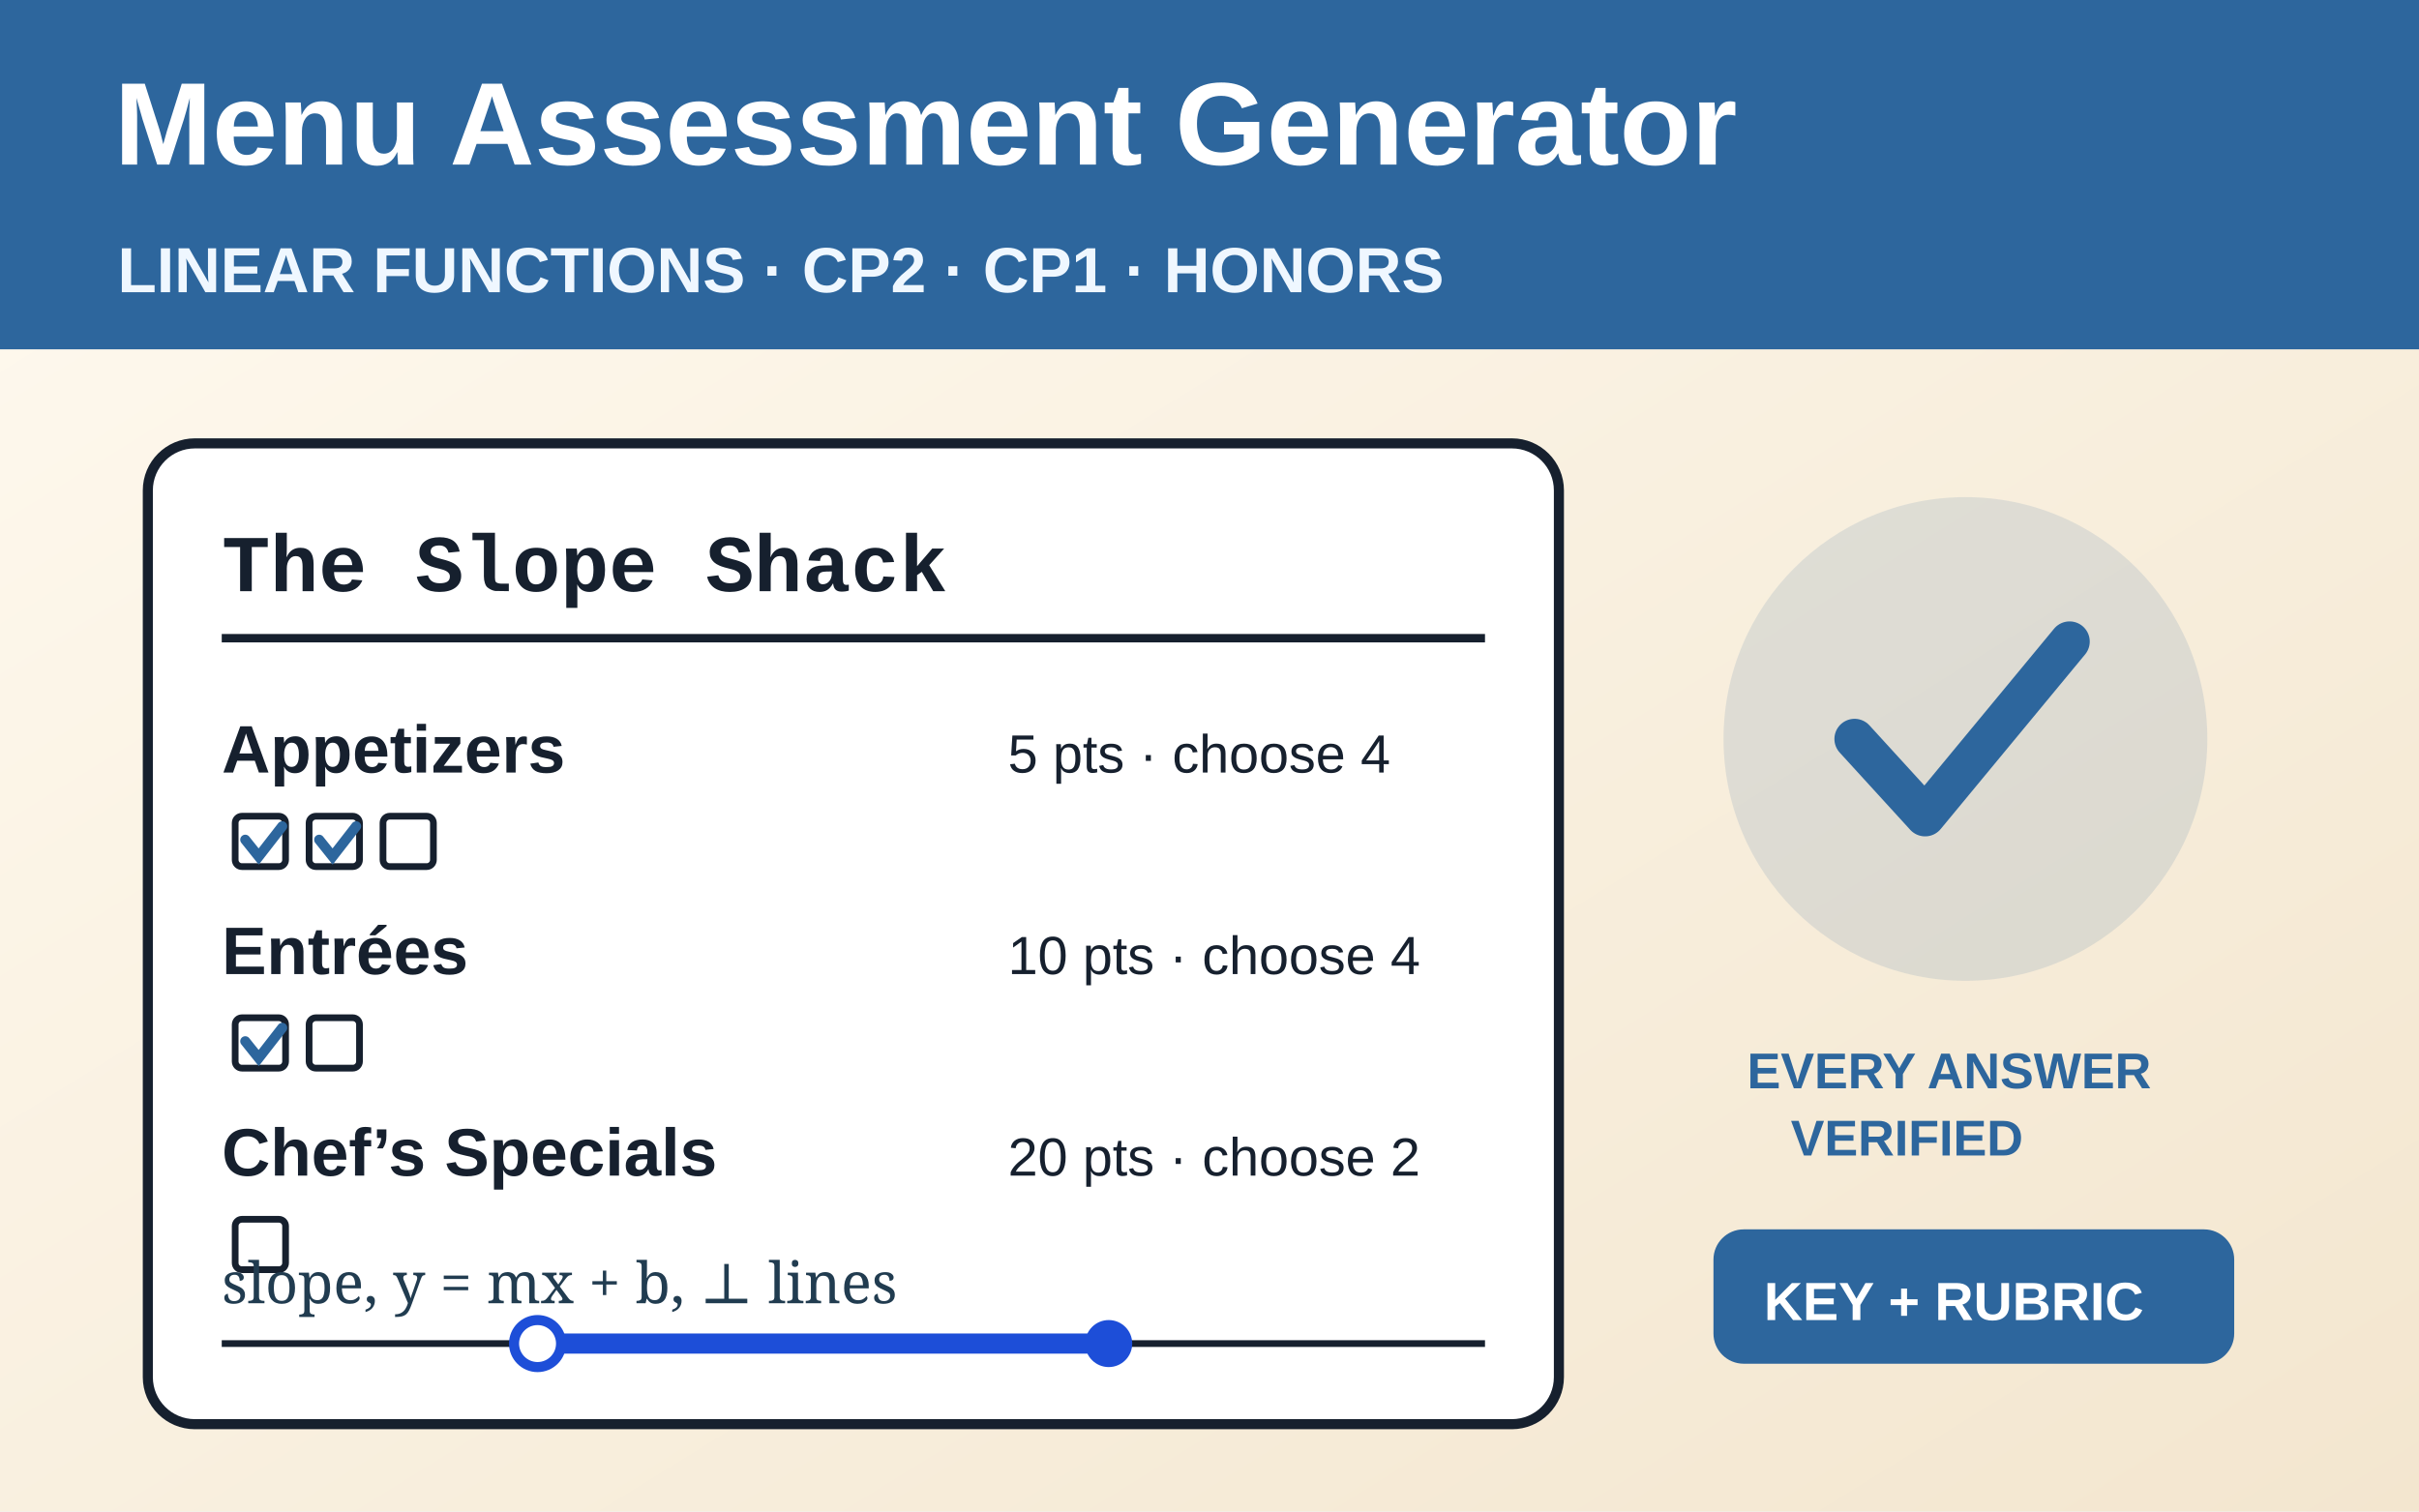
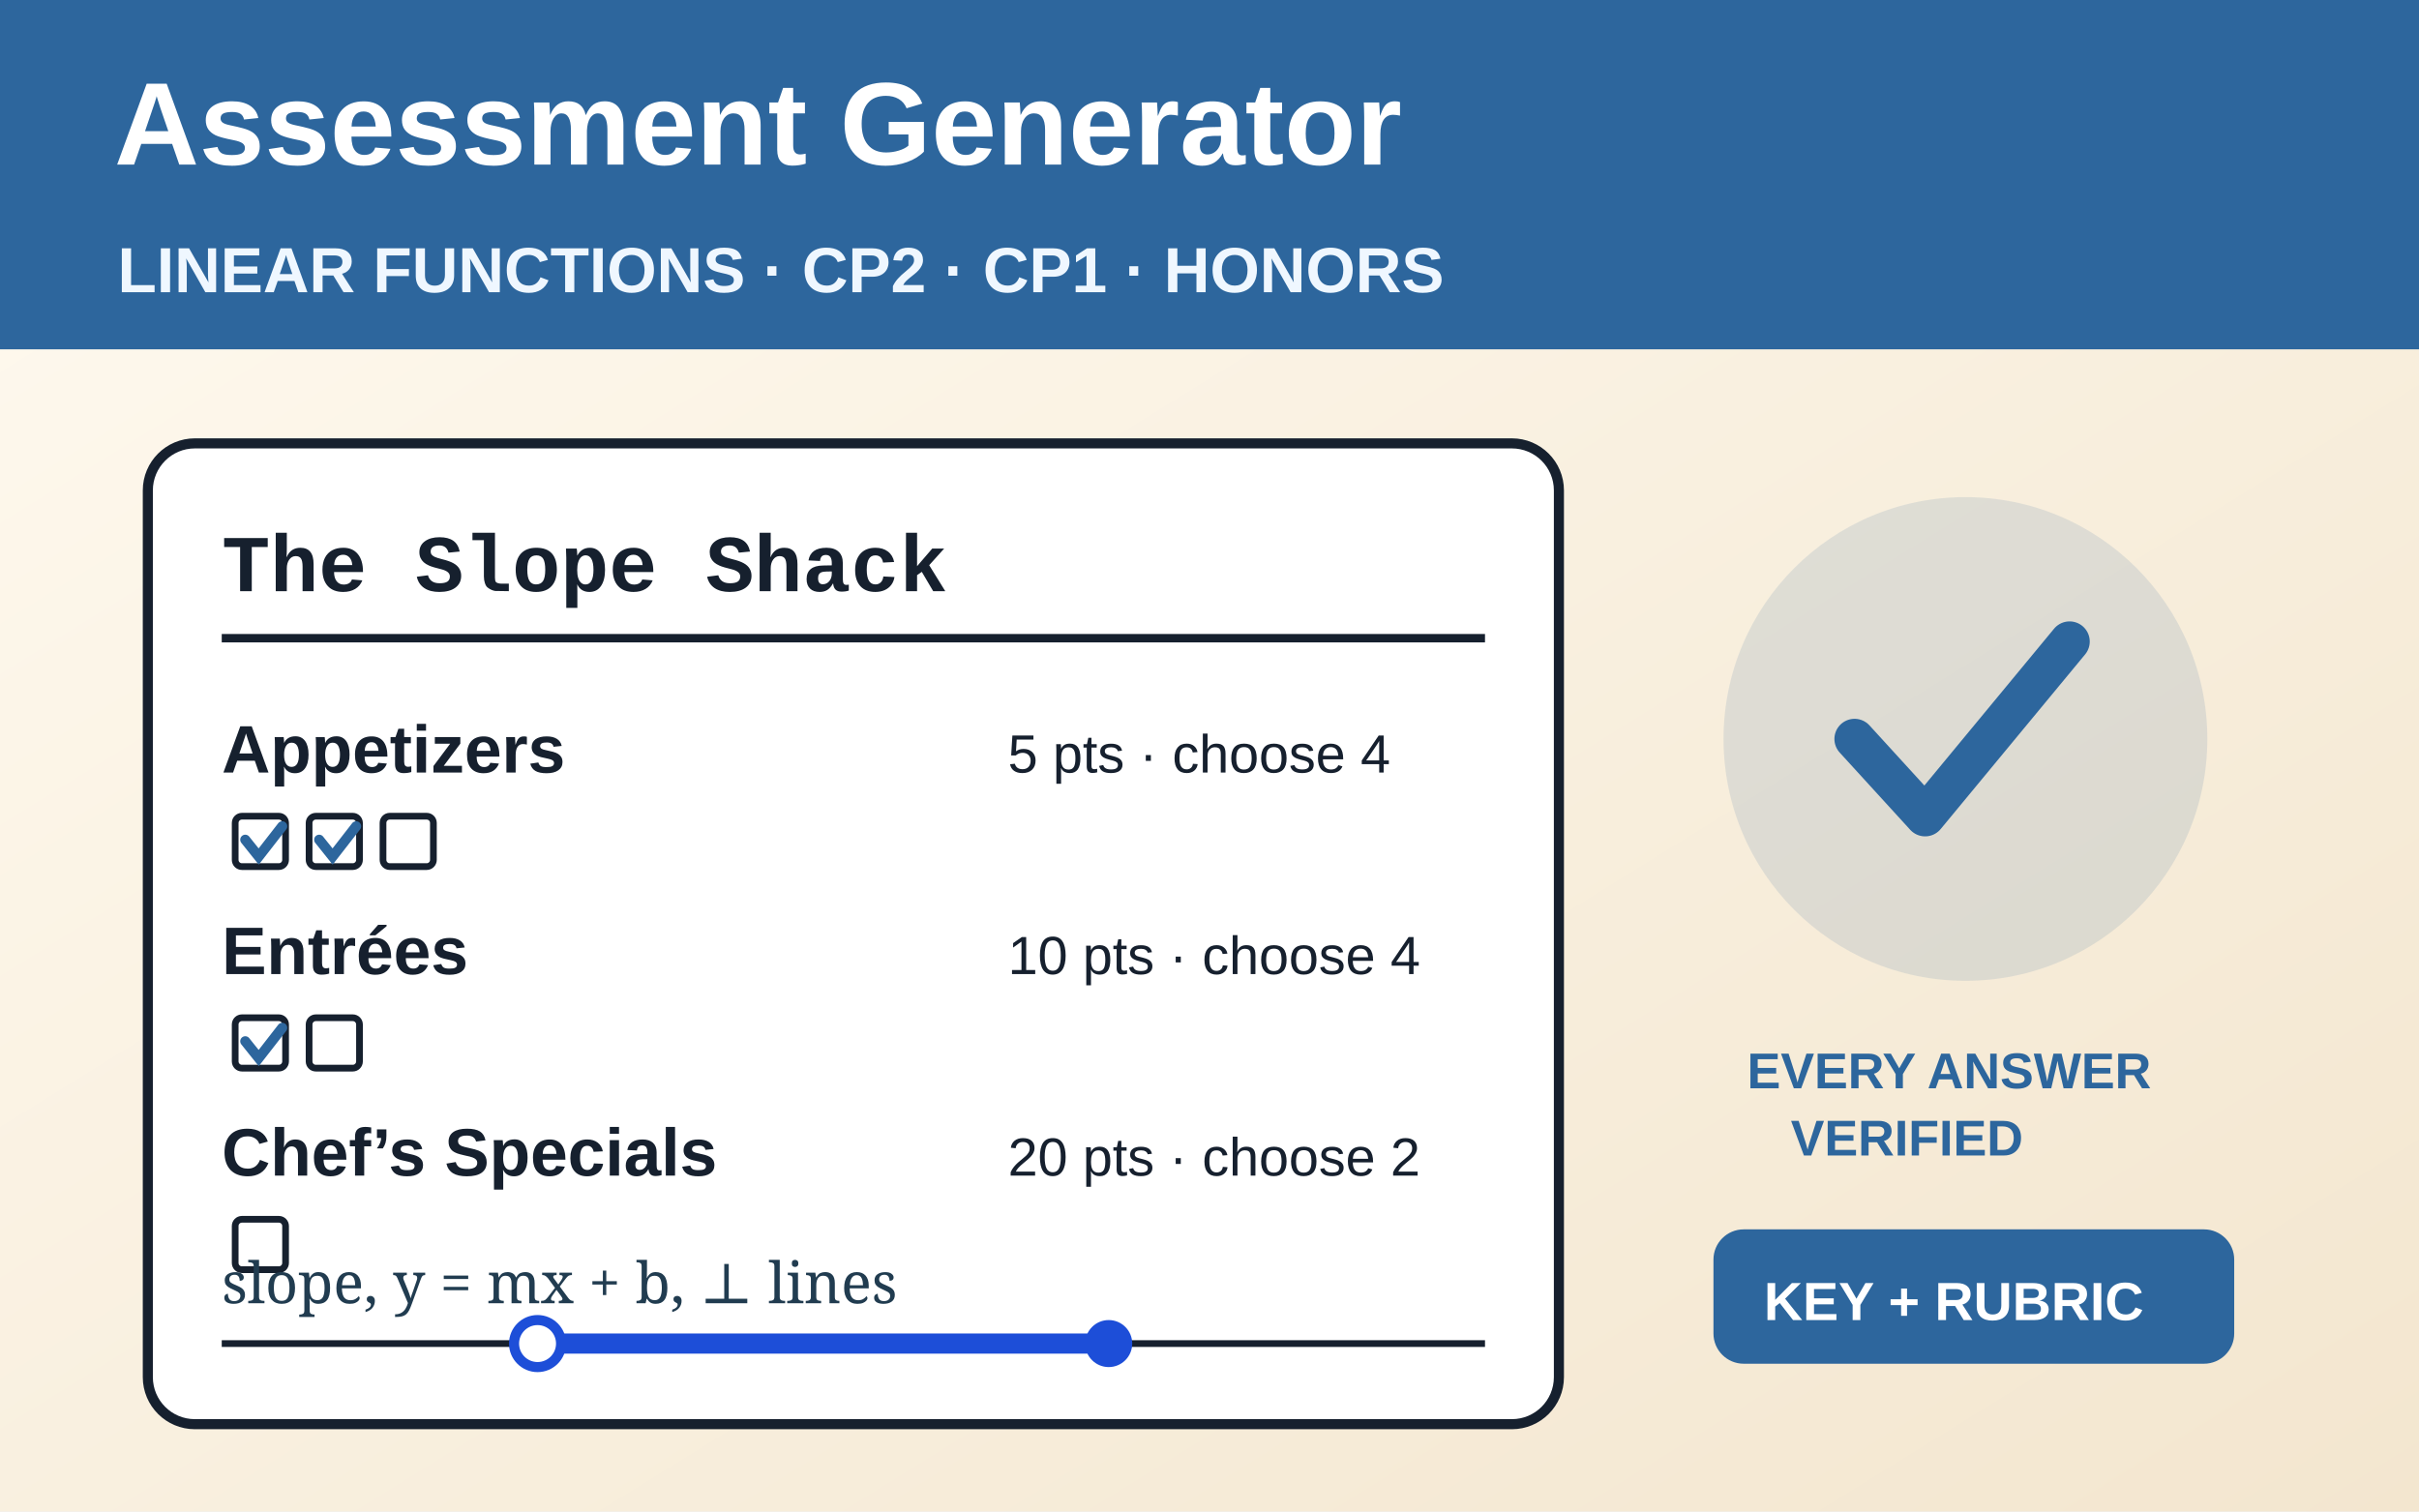
<svg xmlns="http://www.w3.org/2000/svg" width="720" height="450" viewBox="0 0 720 450">
  <defs>
    <linearGradient id="g" x1="0" x2="1" y1="0" y2="1">
      <stop stop-color="#fffaf0" />
      <stop offset="1" stop-color="#f3e6cf" />
    </linearGradient>
  </defs>
  <rect width="720" height="450" fill="url(#g)" />
  <rect width="720" height="104" fill="#2d669d" />
-   <text x="34" y="49" font-family="Arial,sans-serif" font-size="35" font-weight="700" fill="#fff">Menu Assessment Generator</text>
+   <text x="34" y="49" font-family="Arial,sans-serif" font-size="35" font-weight="700" fill="#fff">Assessment Generator</text>
  <text x="35" y="87" font-family="Arial,sans-serif" font-size="19" font-weight="700" fill="#eff7ff">LINEAR FUNCTIONS · CP2 · CP1 · HONORS</text>
  <rect x="44" y="132" width="420" height="292" rx="14" fill="#fff" stroke="#16202e" stroke-width="3" />
  <text x="66" y="176" font-family="Courier New,monospace" font-size="24" font-weight="700" fill="#16202e">The Slope Shack</text>
  <path d="M66 190H442" stroke="#16202e" stroke-width="2.5" />
  <g font-family="Arial,sans-serif" fill="#16202e">
    <text x="66" y="230" font-size="20" font-weight="700">Appetizers</text>
    <text x="300" y="230" font-size="16">5 pts · choose 4</text>
    <text x="66" y="290" font-size="20" font-weight="700">Entrées</text>
    <text x="300" y="290" font-size="16">10 pts · choose 4</text>
    <text x="66" y="350" font-size="20" font-weight="700">Chef’s Specials</text>
    <text x="300" y="350" font-size="16">20 pts · choose 2</text>
  </g>
  <g fill="none" stroke="#16202e" stroke-width="2">
    <rect x="70" y="243" width="15" height="15" rx="2" />
    <rect x="92" y="243" width="15" height="15" rx="2" />
    <rect x="114" y="243" width="15" height="15" rx="2" />
    <rect x="70" y="303" width="15" height="15" rx="2" />
    <rect x="92" y="303" width="15" height="15" rx="2" />
    <rect x="70" y="363" width="15" height="15" rx="2" />
  </g>
  <path d="M73 250l4 5 7-9M95 250l4 5 7-9M73 310l4 5 7-9" stroke="#2d669d" stroke-width="3" fill="none" stroke-linecap="round" />
  <path d="M66 400H442" stroke="#16202e" stroke-width="2" />
  <path d="M160 400H330" stroke="#1d4ed8" stroke-width="6" />
  <circle cx="160" cy="400" r="7" fill="#fff" stroke="#1d4ed8" stroke-width="3" />
  <circle cx="330" cy="400" r="7" fill="#1d4ed8" />
  <text x="66" y="388" font-family="Georgia,serif" font-size="17" fill="#213c50">slope, y = mx + b, ⊥ lines</text>
  <circle cx="585" cy="220" r="72" fill="#2d669d" opacity=".13" />
  <path d="M552 220l21 23 43-52" stroke="#2d669d" stroke-width="12" stroke-linecap="round" stroke-linejoin="round" fill="none" />
  <text x="520" y="324" font-family="Arial,sans-serif" font-size="15" font-weight="700" fill="#2d669d">EVERY ANSWER</text>
  <text x="533" y="344" font-family="Arial,sans-serif" font-size="15" font-weight="700" fill="#2d669d">VERIFIED</text>
  <rect x="510" y="366" width="155" height="40" rx="9" fill="#2d669d" />
  <text x="525" y="393" font-family="Arial,sans-serif" font-size="16" font-weight="700" fill="white">KEY + RUBRIC</text>
</svg>
